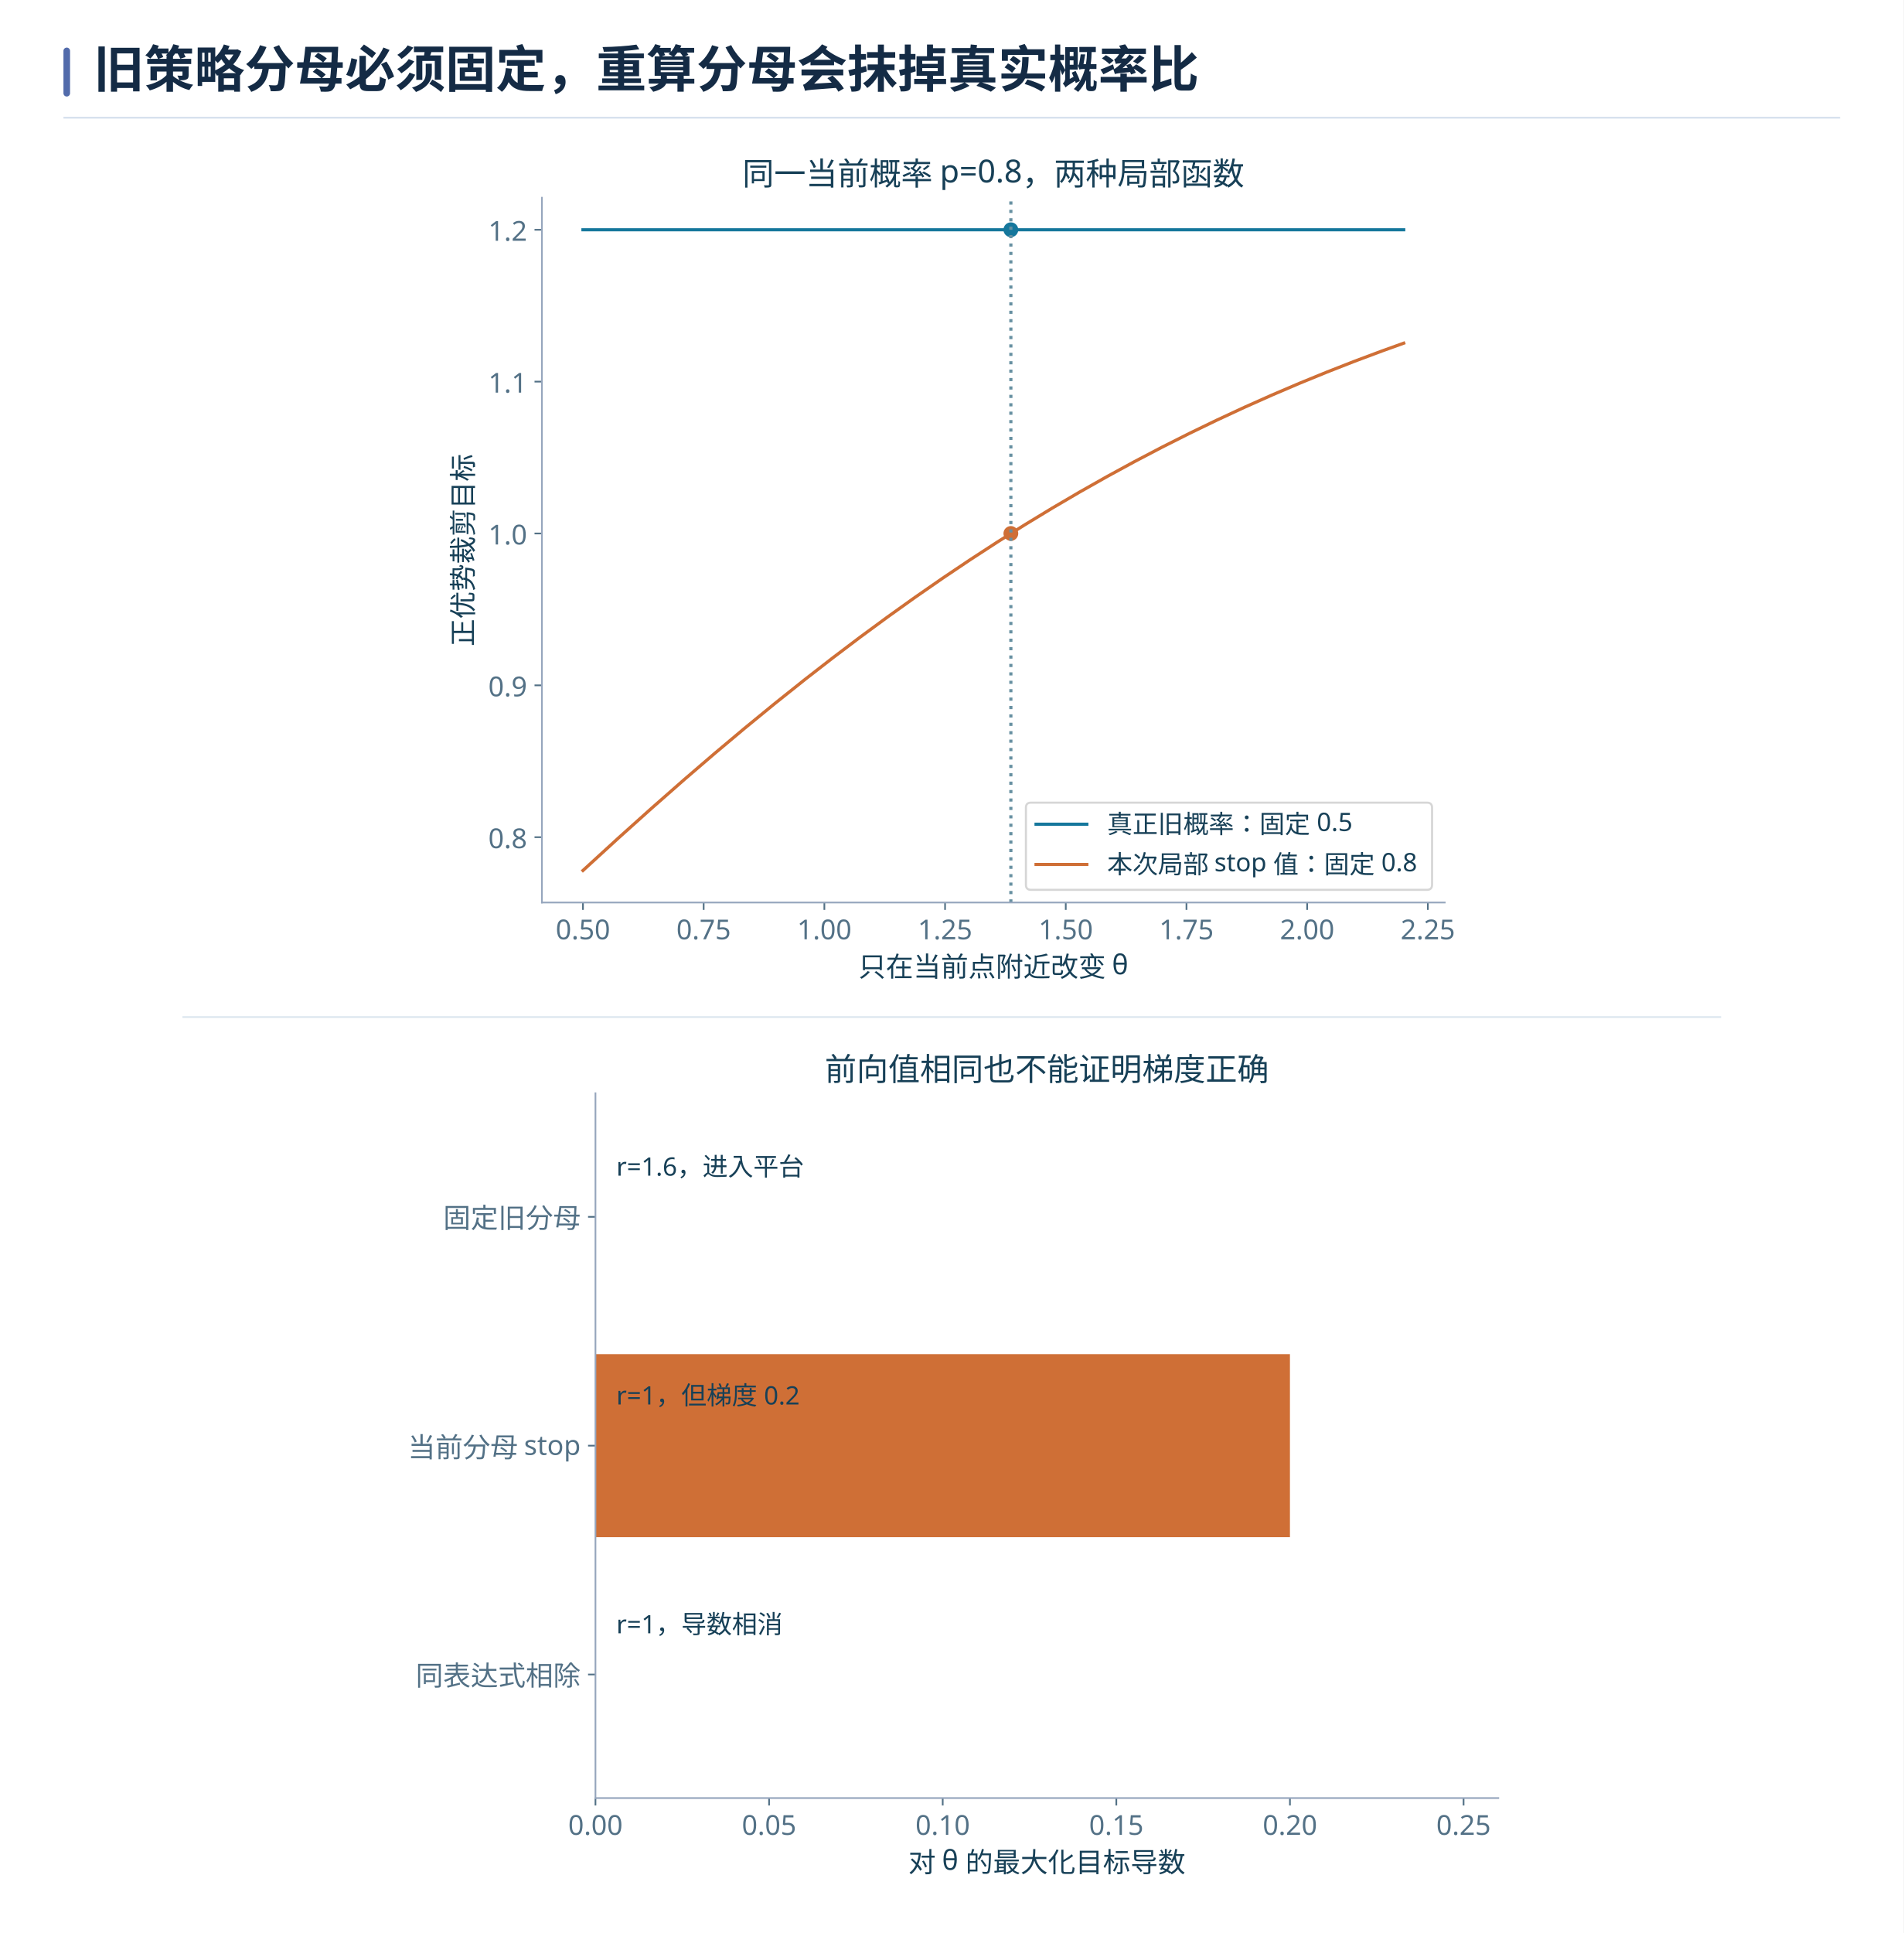
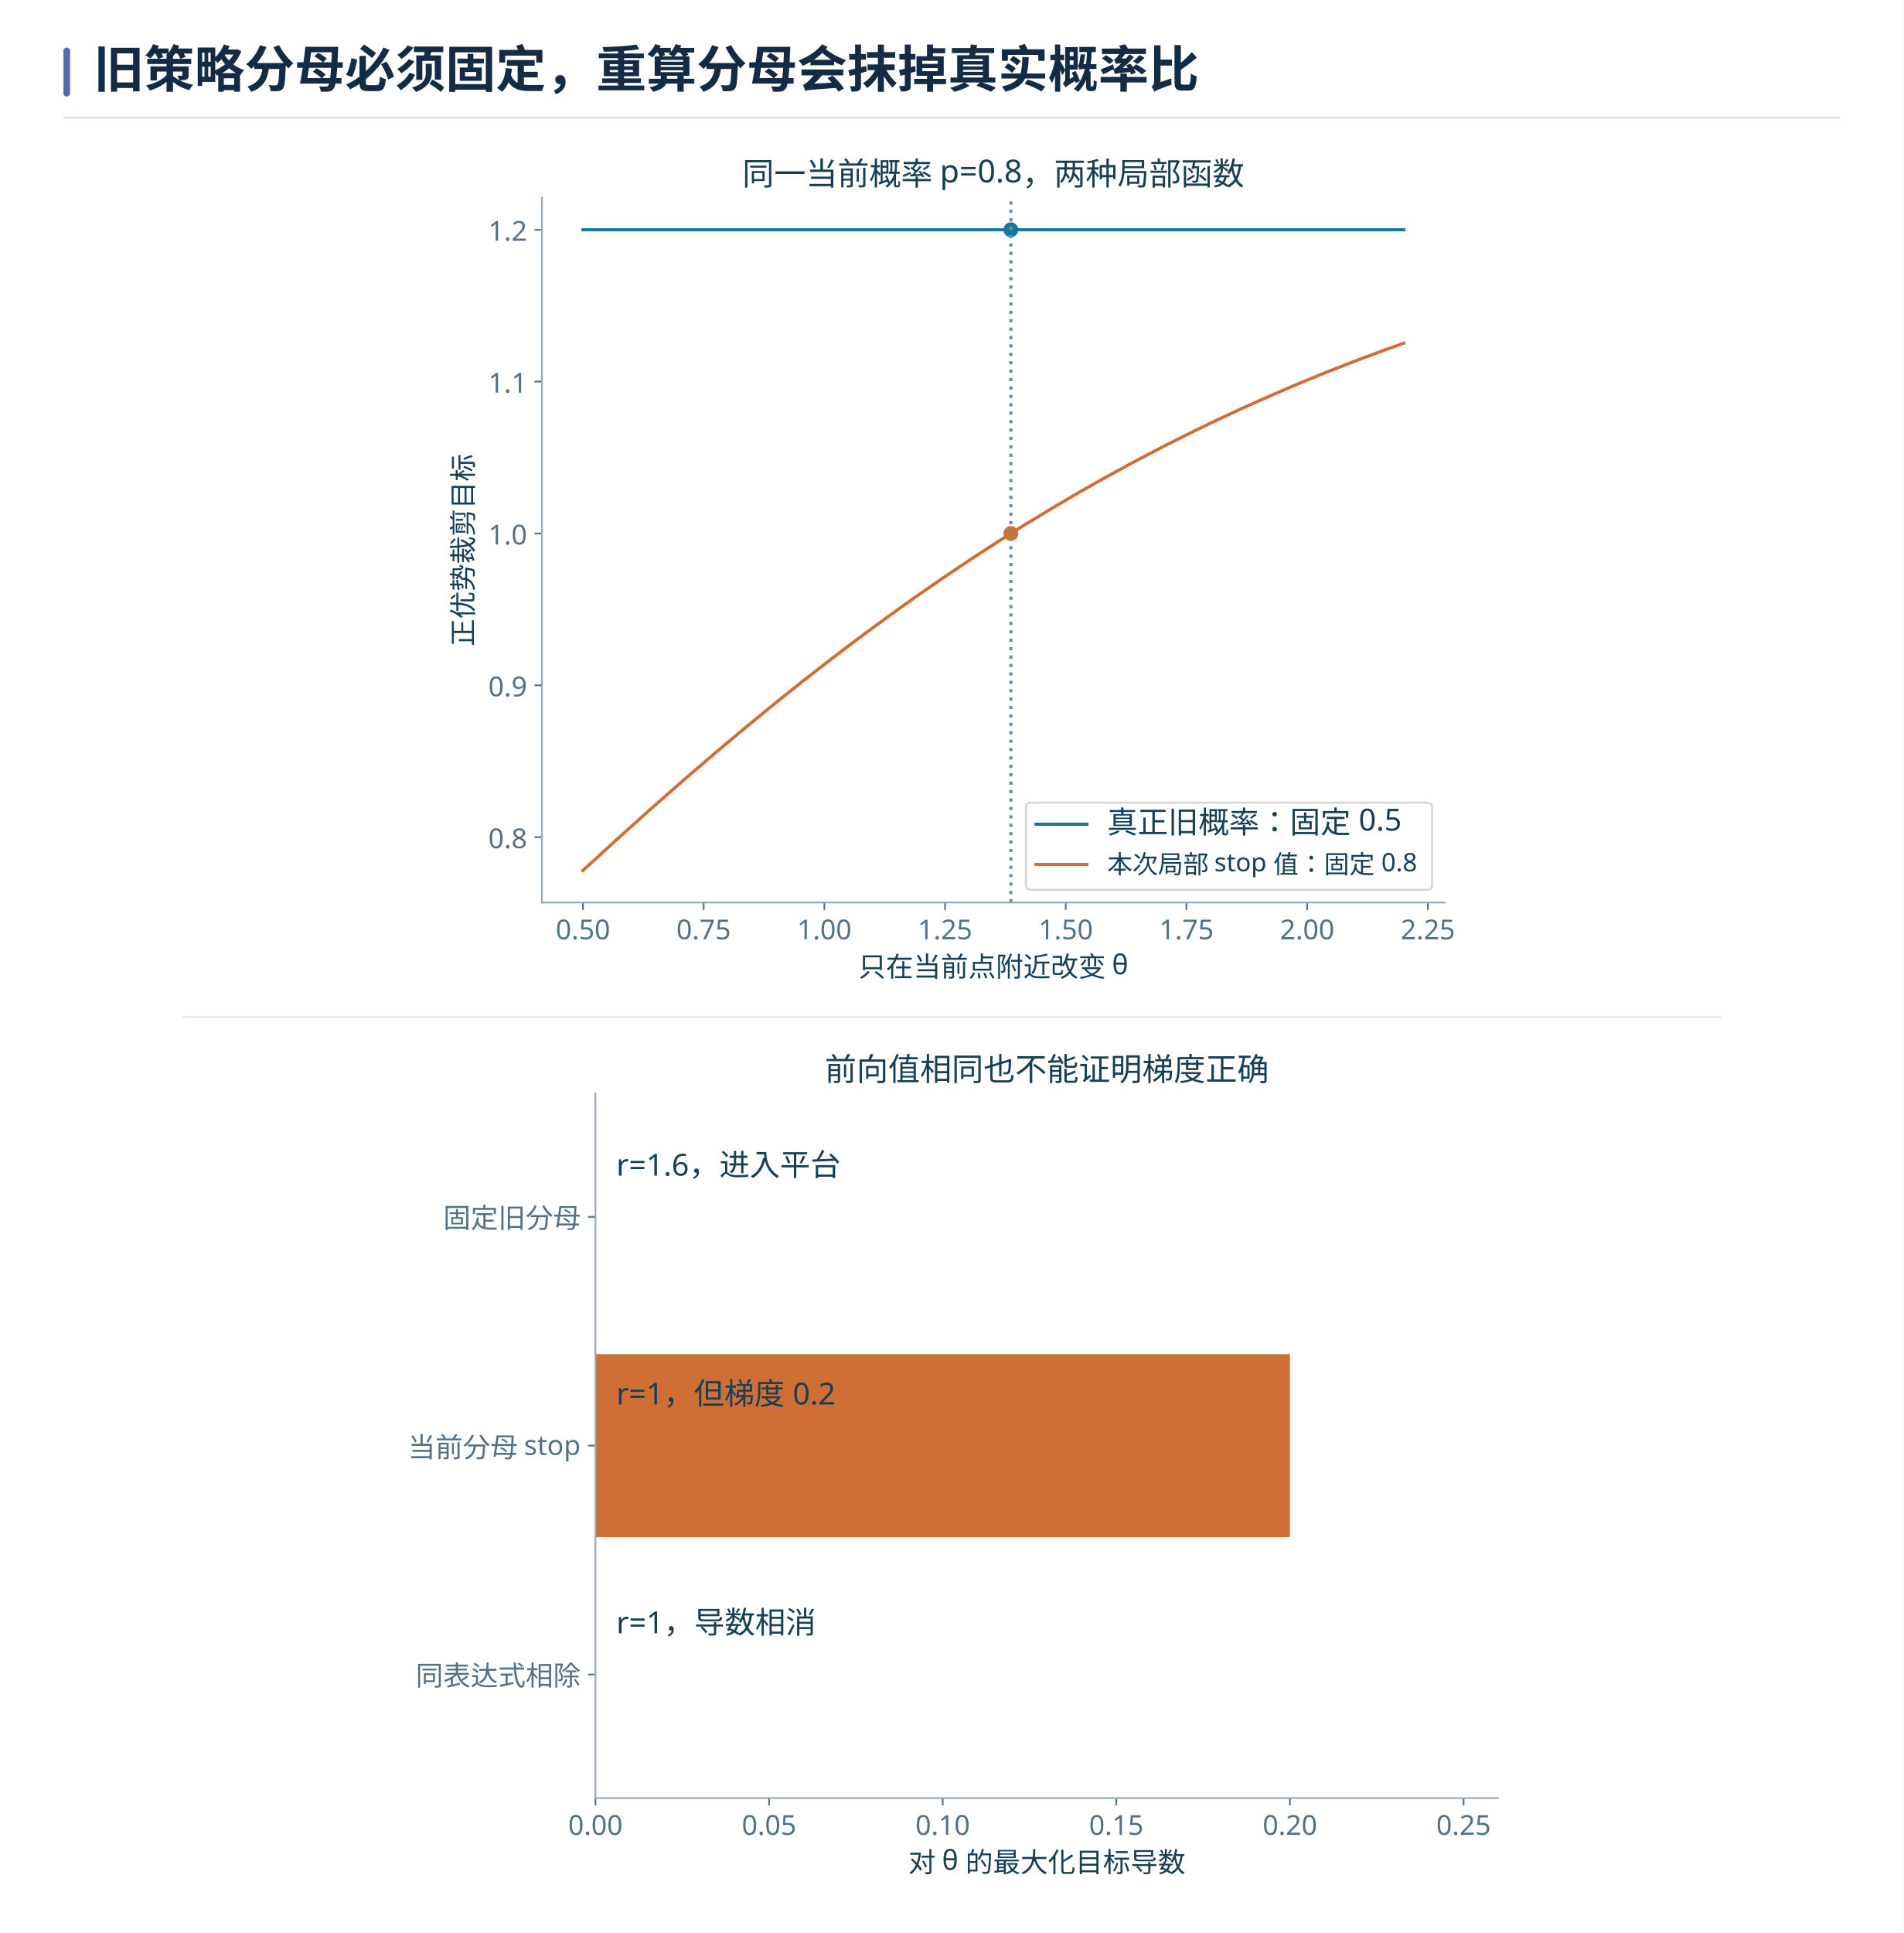
<svg xmlns="http://www.w3.org/2000/svg" xmlns:xlink="http://www.w3.org/1999/xlink" width="1440" height="1462" viewBox="0 0 1440 1462" role="img" aria-labelledby="book-plate-title">
  <rect width="1440" height="1462" fill="#ffffff" />
  <g font-family="Microsoft YaHei, Noto Sans CJK SC, Arial, sans-serif">
    <rect x="48" y="36" width="5" height="37" rx="2.5" fill="#526bab" />
    <text x="71" y="66" font-size="38" font-weight="700" fill="#142b45">旧策略分母必须固定，重算分母会抹掉真实概率比</text>
    <path d="M48 89 H1392" stroke="#d7e1ee" stroke-width="1.4" />
  </g>
  <svg width="1344" height="1344" viewBox="0 0 1344 1344" version="1.1" x="48" y="103" overflow="hidden">
    <defs>
      <style type="text/css">*{stroke-linejoin: round; stroke-linecap: butt}</style>
    </defs>
    <g id="figure_1">
      <g transform="translate(288.3594 12) scale(1.6)">
        <g id="axes_1">
          <g id="patch_2">
            <path d="M 46.001 354.753 L 472.867 354.753 L 472.867 21.591 L 46.001 21.591 z " style="fill: #ffffff" />
          </g>
          <g id="PathCollection_1">
            <defs>
              <path id="C0_0_5c23ccfdb4" d="M 0 3 C 0.796 3 1.559 2.684 2.121 2.121 C 2.684 1.559 3 0.796 3 -0 C 3 -0.796 2.684 -1.559 2.121 -2.121 C 1.559 -2.684 0.796 -3 0 -3 C -0.796 -3 -1.559 -2.684 -2.121 -2.121 C -2.684 -1.559 -3 -0.796 -3 0 C -3 0.796 -2.684 1.559 -2.121 2.121 C -1.559 2.684 -0.796 3 0 3 z " />
            </defs>
            <g clip-path="url(#pc621af5440)">
              <use xlink:href="#C0_0_5c23ccfdb4" x="267.719" y="36.735" style="fill: #15779c; stroke: #15779c" />
            </g>
            <g clip-path="url(#pc621af5440)">
              <use xlink:href="#C0_0_5c23ccfdb4" x="267.719" y="180.302" style="fill: #cf6f36; stroke: #cf6f36" />
            </g>
          </g>
          <g id="matplotlib.axis_1">
            <g id="xtick_1">
              <g id="line2d_1">
                <defs>
                  <path id="m8ff309ca8d" d="M 0 0 L 0 3.5 " style="stroke: #537186; stroke-width: 0.8" />
                </defs>
                <g>
                  <use xlink:href="#m8ff309ca8d" x="65.404" y="354.753" style="fill: #537186; stroke: #537186; stroke-width: 0.8" />
                </g>
              </g>
              <g id="text_1">
                <text style="font-size: 13px; font-family: 'Microsoft YaHei'; text-anchor: middle; fill: #537186" x="65.404" y="372.144" transform="rotate(-0 65.40357 372.1444)">0.50</text>
              </g>
            </g>
            <g id="xtick_2">
              <g id="line2d_2">
                <g>
                  <use xlink:href="#m8ff309ca8d" x="122.471" y="354.753" style="fill: #537186; stroke: #537186; stroke-width: 0.8" />
                </g>
              </g>
              <g id="text_2">
                <text style="font-size: 13px; font-family: 'Microsoft YaHei'; text-anchor: middle; fill: #537186" x="122.471" y="372.144" transform="rotate(-0 122.4713 372.1444)">0.75</text>
              </g>
            </g>
            <g id="xtick_3">
              <g id="line2d_3">
                <g>
                  <use xlink:href="#m8ff309ca8d" x="179.539" y="354.753" style="fill: #537186; stroke: #537186; stroke-width: 0.8" />
                </g>
              </g>
              <g id="text_3">
                <text style="font-size: 13px; font-family: 'Microsoft YaHei'; text-anchor: middle; fill: #537186" x="179.539" y="372.144" transform="rotate(-0 179.539 372.1444)">1.00</text>
              </g>
            </g>
            <g id="xtick_4">
              <g id="line2d_4">
                <g>
                  <use xlink:href="#m8ff309ca8d" x="236.607" y="354.753" style="fill: #537186; stroke: #537186; stroke-width: 0.8" />
                </g>
              </g>
              <g id="text_4">
                <text style="font-size: 13px; font-family: 'Microsoft YaHei'; text-anchor: middle; fill: #537186" x="236.607" y="372.144" transform="rotate(-0 236.6067 372.1444)">1.25</text>
              </g>
            </g>
            <g id="xtick_5">
              <g id="line2d_5">
                <g>
                  <use xlink:href="#m8ff309ca8d" x="293.674" y="354.753" style="fill: #537186; stroke: #537186; stroke-width: 0.8" />
                </g>
              </g>
              <g id="text_5">
                <text style="font-size: 13px; font-family: 'Microsoft YaHei'; text-anchor: middle; fill: #537186" x="293.674" y="372.144" transform="rotate(-0 293.6744 372.1444)">1.50</text>
              </g>
            </g>
            <g id="xtick_6">
              <g id="line2d_6">
                <g>
                  <use xlink:href="#m8ff309ca8d" x="350.742" y="354.753" style="fill: #537186; stroke: #537186; stroke-width: 0.8" />
                </g>
              </g>
              <g id="text_6">
                <text style="font-size: 13px; font-family: 'Microsoft YaHei'; text-anchor: middle; fill: #537186" x="350.742" y="372.144" transform="rotate(-0 350.7421 372.1444)">1.75</text>
              </g>
            </g>
            <g id="xtick_7">
              <g id="line2d_7">
                <g>
                  <use xlink:href="#m8ff309ca8d" x="407.81" y="354.753" style="fill: #537186; stroke: #537186; stroke-width: 0.8" />
                </g>
              </g>
              <g id="text_7">
                <text style="font-size: 13px; font-family: 'Microsoft YaHei'; text-anchor: middle; fill: #537186" x="407.81" y="372.144" transform="rotate(-0 407.8098 372.1444)">2.00</text>
              </g>
            </g>
            <g id="xtick_8">
              <g id="line2d_8">
                <g>
                  <use xlink:href="#m8ff309ca8d" x="464.877" y="354.753" style="fill: #537186; stroke: #537186; stroke-width: 0.8" />
                </g>
              </g>
              <g id="text_8">
                <text style="font-size: 13px; font-family: 'Microsoft YaHei'; text-anchor: middle; fill: #537186" x="464.877" y="372.144" transform="rotate(-0 464.8775 372.1444)">2.25</text>
              </g>
            </g>
            <g id="text_9">
              <text style="font-size: 13px; font-family: 'Microsoft YaHei'; text-anchor: middle; fill: #174057" x="259.434" y="389.768" transform="rotate(-0 259.4338 389.768)">只在当前点附近改变 θ</text>
            </g>
          </g>
          <g id="matplotlib.axis_2">
            <g id="ytick_1">
              <g id="line2d_9">
                <defs>
                  <path id="m8ab26f955f" d="M 0 0 L -3.5 0 " style="stroke: #537186; stroke-width: 0.8" />
                </defs>
                <g>
                  <use xlink:href="#m8ab26f955f" x="46.001" y="323.87" style="fill: #537186; stroke: #537186; stroke-width: 0.8" />
                </g>
              </g>
              <g id="text_10">
                <text style="font-size: 13px; font-family: 'Microsoft YaHei'; text-anchor: end; fill: #537186" x="39.001" y="329.066" transform="rotate(-0 39.00055 329.0656)">0.8</text>
              </g>
            </g>
            <g id="ytick_2">
              <g id="line2d_10">
                <g>
                  <use xlink:href="#m8ab26f955f" x="46.001" y="252.086" style="fill: #537186; stroke: #537186; stroke-width: 0.8" />
                </g>
              </g>
              <g id="text_11">
                <text style="font-size: 13px; font-family: 'Microsoft YaHei'; text-anchor: end; fill: #537186" x="39.001" y="257.282" transform="rotate(-0 39.00055 257.2818)">0.9</text>
              </g>
            </g>
            <g id="ytick_3">
              <g id="line2d_11">
                <g>
                  <use xlink:href="#m8ab26f955f" x="46.001" y="180.302" style="fill: #537186; stroke: #537186; stroke-width: 0.8" />
                </g>
              </g>
              <g id="text_12">
                <text style="font-size: 13px; font-family: 'Microsoft YaHei'; text-anchor: end; fill: #537186" x="39.001" y="185.498" transform="rotate(-0 39.00055 185.4981)">1.0</text>
              </g>
            </g>
            <g id="ytick_4">
              <g id="line2d_12">
                <g>
                  <use xlink:href="#m8ab26f955f" x="46.001" y="108.518" style="fill: #537186; stroke: #537186; stroke-width: 0.8" />
                </g>
              </g>
              <g id="text_13">
                <text style="font-size: 13px; font-family: 'Microsoft YaHei'; text-anchor: end; fill: #537186" x="39.001" y="113.714" transform="rotate(-0 39.00055 113.7143)">1.1</text>
              </g>
            </g>
            <g id="ytick_5">
              <g id="line2d_13">
                <g>
                  <use xlink:href="#m8ab26f955f" x="46.001" y="36.735" style="fill: #537186; stroke: #537186; stroke-width: 0.8" />
                </g>
              </g>
              <g id="text_14">
                <text style="font-size: 13px; font-family: 'Microsoft YaHei'; text-anchor: end; fill: #537186" x="39.001" y="41.931" transform="rotate(-0 39.00055 41.93052)">1.2</text>
              </g>
            </g>
            <g id="text_15">
              <text style="font-size: 13px; font-family: 'Microsoft YaHei'; text-anchor: middle; fill: #174057" x="13.392" y="188.172" transform="rotate(-90 13.39212 188.1717)">正优势裁剪目标</text>
            </g>
          </g>
          <g id="line2d_14">
            <path d="M 65.404 36.735 L 453.464 36.735 L 453.464 36.735 " clip-path="url(#pc621af5440)" style="fill: none; stroke: #15779c; stroke-width: 1.5; stroke-linecap: square" />
          </g>
          <g id="line2d_15">
            <path d="M 65.404 339.609 L 82.276 324.17 L 97.85 310.197 L 113.424 296.518 L 127.701 284.254 L 141.977 272.269 L 156.254 260.577 L 170.53 249.189 L 183.509 239.107 L 196.488 229.291 L 209.466 219.745 L 222.445 210.473 L 235.423 201.477 L 248.402 192.76 L 261.381 184.322 L 274.359 176.162 L 287.338 168.28 L 300.316 160.675 L 313.295 153.342 L 326.274 146.279 L 339.252 139.483 L 352.231 132.949 L 365.209 126.671 L 378.188 120.645 L 391.167 114.865 L 404.145 109.325 L 417.124 104.018 L 430.102 98.939 L 443.081 94.081 L 453.464 90.349 L 453.464 90.349 " clip-path="url(#pc621af5440)" style="fill: none; stroke: #cf6f36; stroke-width: 1.5; stroke-linecap: square" />
          </g>
          <g id="line2d_16">
            <path d="M 267.719 354.753 L 267.719 21.591 " clip-path="url(#pc621af5440)" style="fill: none; stroke-dasharray: 1.5,2.475; stroke-dashoffset: 0; stroke: #6790a1; stroke-width: 1.5" />
          </g>
          <g id="patch_3">
            <path d="M 46.001 354.753 L 46.001 21.591 " style="fill: none; stroke: #96a6bd; stroke-width: 0.8; stroke-linejoin: miter; stroke-linecap: square" />
          </g>
          <g id="patch_4">
            <path d="M 46.001 354.753 L 472.867 354.753 " style="fill: none; stroke: #96a6bd; stroke-width: 0.8; stroke-linejoin: miter; stroke-linecap: square" />
          </g>
          <g id="text_16">
            <text style="font-size: 15px; font-family: 'Microsoft YaHei'; text-anchor: middle; fill: #174057" x="259.434" y="15.591" transform="rotate(-0 259.4338 15.59087)">同一当前概率 p=0.8，两种局部函数</text>
          </g>
          <g id="legend_1">
            <g id="patch_5">
              <path d="M 277.235 348.753 L 464.467 348.753 Q 466.867 348.753 466.867 346.353 L 466.867 309.946 Q 466.867 307.546 464.467 307.546 L 277.235 307.546 Q 274.835 307.546 274.835 309.946 L 274.835 346.353 Q 274.835 348.753 277.235 348.753 z " style="fill: #ffffff; opacity: 0.8; stroke: #cccccc; stroke-linejoin: miter" />
            </g>
            <g id="line2d_17">
              <path d="M 279.635 317.738 L 291.635 317.738 L 303.635 317.738 " style="fill: none; stroke: #15779c; stroke-width: 1.5; stroke-linecap: square" />
            </g>
            <g id="text_17">
-               <text style="font-size: 12px; font-family: 'Microsoft YaHei'; text-anchor: start; fill: #174057" x="313.235" y="321.938" transform="rotate(-0 313.2351 321.9382)">真正旧概率：固定 0.5</text>
+               <text style="font-size: 14.4px; font-family: 'Microsoft YaHei'; text-anchor: start; fill: #174057" x="313.235" y="321.938" transform="rotate(-0 313.2351 321.9382)">真正旧概率：固定 0.5</text>
            </g>
            <g id="line2d_18">
              <path d="M 279.635 336.769 L 291.635 336.769 L 303.635 336.769 " style="fill: none; stroke: #cf6f36; stroke-width: 1.5; stroke-linecap: square" />
            </g>
            <g id="text_18">
              <text style="font-size: 12px; font-family: 'Microsoft YaHei'; text-anchor: start; fill: #174057" x="313.235" y="340.969" transform="rotate(-0 313.2351 340.9694)">本次局部 stop 值：固定 0.8</text>
            </g>
          </g>
        </g>
      </g>
      <path d="M90 666.244 H1254" stroke="#dce6ef" stroke-width="1.3" />
      <g transform="translate(-522.5529 689.3375) scale(1.6)">
        <g id="axes_2">
          <g id="patch_6">
            <path d="M 578.133 354.753 L 1005 354.753 L 1005 21.591 L 578.133 21.591 z " style="fill: #ffffff" />
          </g>
          <g id="patch_7">
            <path d="M 578.133 123.27 L 578.133 123.27 L 578.133 36.735 L 578.133 36.735 z " clip-path="url(#pfd8d820d3c)" style="fill: #15779c" />
          </g>
          <g id="patch_8">
            <path d="M 578.133 231.439 L 906.492 231.439 L 906.492 144.904 L 578.133 144.904 z " clip-path="url(#pfd8d820d3c)" style="fill: #cf6f36" />
          </g>
          <g id="patch_9">
            <path d="M 578.133 339.609 L 578.133 339.609 L 578.133 253.073 L 578.133 253.073 z " clip-path="url(#pfd8d820d3c)" style="fill: #6790a1" />
          </g>
          <g id="matplotlib.axis_3">
            <g id="xtick_9">
              <g id="line2d_19">
                <g>
                  <use xlink:href="#m8ff309ca8d" x="578.133" y="354.753" style="fill: #537186; stroke: #537186; stroke-width: 0.8" />
                </g>
              </g>
              <g id="text_19">
                <text style="font-size: 13px; font-family: 'Microsoft YaHei'; text-anchor: middle; fill: #537186" x="578.133" y="372.144" transform="rotate(-0 578.1334 372.1444)">0.00</text>
              </g>
            </g>
            <g id="xtick_10">
              <g id="line2d_20">
                <g>
                  <use xlink:href="#m8ff309ca8d" x="660.223" y="354.753" style="fill: #537186; stroke: #537186; stroke-width: 0.8" />
                </g>
              </g>
              <g id="text_20">
                <text style="font-size: 13px; font-family: 'Microsoft YaHei'; text-anchor: middle; fill: #537186" x="660.223" y="372.144" transform="rotate(-0 660.2231 372.1444)">0.05</text>
              </g>
            </g>
            <g id="xtick_11">
              <g id="line2d_21">
                <g>
                  <use xlink:href="#m8ff309ca8d" x="742.313" y="354.753" style="fill: #537186; stroke: #537186; stroke-width: 0.8" />
                </g>
              </g>
              <g id="text_21">
                <text style="font-size: 13px; font-family: 'Microsoft YaHei'; text-anchor: middle; fill: #537186" x="742.313" y="372.144" transform="rotate(-0 742.3127 372.1444)">0.10</text>
              </g>
            </g>
            <g id="xtick_12">
              <g id="line2d_22">
                <g>
                  <use xlink:href="#m8ff309ca8d" x="824.402" y="354.753" style="fill: #537186; stroke: #537186; stroke-width: 0.8" />
                </g>
              </g>
              <g id="text_22">
                <text style="font-size: 13px; font-family: 'Microsoft YaHei'; text-anchor: middle; fill: #537186" x="824.402" y="372.144" transform="rotate(-0 824.4024 372.1444)">0.15</text>
              </g>
            </g>
            <g id="xtick_13">
              <g id="line2d_23">
                <g>
                  <use xlink:href="#m8ff309ca8d" x="906.492" y="354.753" style="fill: #537186; stroke: #537186; stroke-width: 0.8" />
                </g>
              </g>
              <g id="text_23">
                <text style="font-size: 13px; font-family: 'Microsoft YaHei'; text-anchor: middle; fill: #537186" x="906.492" y="372.144" transform="rotate(-0 906.4921 372.1444)">0.20</text>
              </g>
            </g>
            <g id="xtick_14">
              <g id="line2d_24">
                <g>
                  <use xlink:href="#m8ff309ca8d" x="988.582" y="354.753" style="fill: #537186; stroke: #537186; stroke-width: 0.8" />
                </g>
              </g>
              <g id="text_24">
                <text style="font-size: 13px; font-family: 'Microsoft YaHei'; text-anchor: middle; fill: #537186" x="988.582" y="372.144" transform="rotate(-0 988.5818 372.1444)">0.25</text>
              </g>
            </g>
            <g id="text_25">
              <text style="font-size: 13px; font-family: 'Microsoft YaHei'; text-anchor: middle; fill: #174057" x="791.567" y="389.768" transform="rotate(-0 791.5666 389.768)">对 θ 的最大化目标导数</text>
            </g>
          </g>
          <g id="matplotlib.axis_4">
            <g id="ytick_6">
              <g id="line2d_25">
                <g>
                  <use xlink:href="#m8ab26f955f" x="578.133" y="80.002" style="fill: #537186; stroke: #537186; stroke-width: 0.8" />
                </g>
              </g>
              <g id="text_26">
                <text style="font-size: 13px; font-family: 'Microsoft YaHei'; text-anchor: end; fill: #537186" x="571.133" y="85.198" transform="rotate(-0 571.1334 85.19827)">固定旧分母</text>
              </g>
            </g>
            <g id="ytick_7">
              <g id="line2d_26">
                <g>
                  <use xlink:href="#m8ab26f955f" x="578.133" y="188.172" style="fill: #537186; stroke: #537186; stroke-width: 0.8" />
                </g>
              </g>
              <g id="text_27">
                <text style="font-size: 13px; font-family: 'Microsoft YaHei'; text-anchor: end; fill: #537186" x="571.133" y="193.614" transform="rotate(-0 571.1334 193.6145)">当前分母 stop</text>
              </g>
            </g>
            <g id="ytick_8">
              <g id="line2d_27">
                <g>
                  <use xlink:href="#m8ab26f955f" x="578.133" y="296.341" style="fill: #537186; stroke: #537186; stroke-width: 0.8" />
                </g>
              </g>
              <g id="text_28">
                <text style="font-size: 13px; font-family: 'Microsoft YaHei'; text-anchor: end; fill: #537186" x="571.133" y="301.537" transform="rotate(-0 571.1334 301.537)">同表达式相除</text>
              </g>
            </g>
          </g>
          <g id="patch_10">
            <path d="M 578.133 354.753 L 578.133 21.591 " style="fill: none; stroke: #96a6bd; stroke-width: 0.8; stroke-linejoin: miter; stroke-linecap: square" />
          </g>
          <g id="patch_11">
            <path d="M 578.133 354.753 L 1005 354.753 " style="fill: none; stroke: #96a6bd; stroke-width: 0.8; stroke-linejoin: miter; stroke-linecap: square" />
          </g>
          <g id="text_29">
-             <text style="font-size: 12px; font-family: 'Microsoft YaHei'; text-anchor: start; fill: #174057" x="587.984" y="60.532" transform="rotate(-0 587.9841 60.53184)">r=1.6，进入平台</text>
+             <text style="font-size: 14.34px; font-family: 'Microsoft YaHei'; text-anchor: start; fill: #174057" x="587.984" y="60.532" transform="rotate(-0 587.9841 60.53184)">r=1.6，进入平台</text>
          </g>
          <g id="text_30">
-             <text style="font-size: 12px; font-family: 'Microsoft YaHei'; text-anchor: start; fill: #174057" x="587.984" y="168.701" transform="rotate(-0 587.9841 168.7012)">r=1，但梯度 0.2</text>
+             <text style="font-size: 14.34px; font-family: 'Microsoft YaHei'; text-anchor: start; fill: #174057" x="587.984" y="168.701" transform="rotate(-0 587.9841 168.7012)">r=1，但梯度 0.2</text>
          </g>
          <g id="text_31">
-             <text style="font-size: 12px; font-family: 'Microsoft YaHei'; text-anchor: start; fill: #174057" x="587.984" y="276.871" transform="rotate(-0 587.9841 276.8706)">r=1，导数相消</text>
+             <text style="font-size: 14.4px; font-family: 'Microsoft YaHei'; text-anchor: start; fill: #174057" x="587.984" y="276.871" transform="rotate(-0 587.9841 276.8706)">r=1，导数相消</text>
          </g>
          <g id="text_32">
            <text style="font-size: 15px; font-family: 'Microsoft YaHei'; text-anchor: middle; fill: #174057" x="791.567" y="15.591" transform="rotate(-0 791.5666 15.59087)">前向值相同也不能证明梯度正确</text>
          </g>
        </g>
      </g>
    </g>
    <defs>
      <clipPath id="pc621af5440">
        <rect x="46.001" y="21.591" width="426.866" height="333.162" />
      </clipPath>
      <clipPath id="pfd8d820d3c">
        <rect x="578.133" y="21.591" width="426.866" height="333.162" />
      </clipPath>
    </defs>
  </svg>
</svg>
